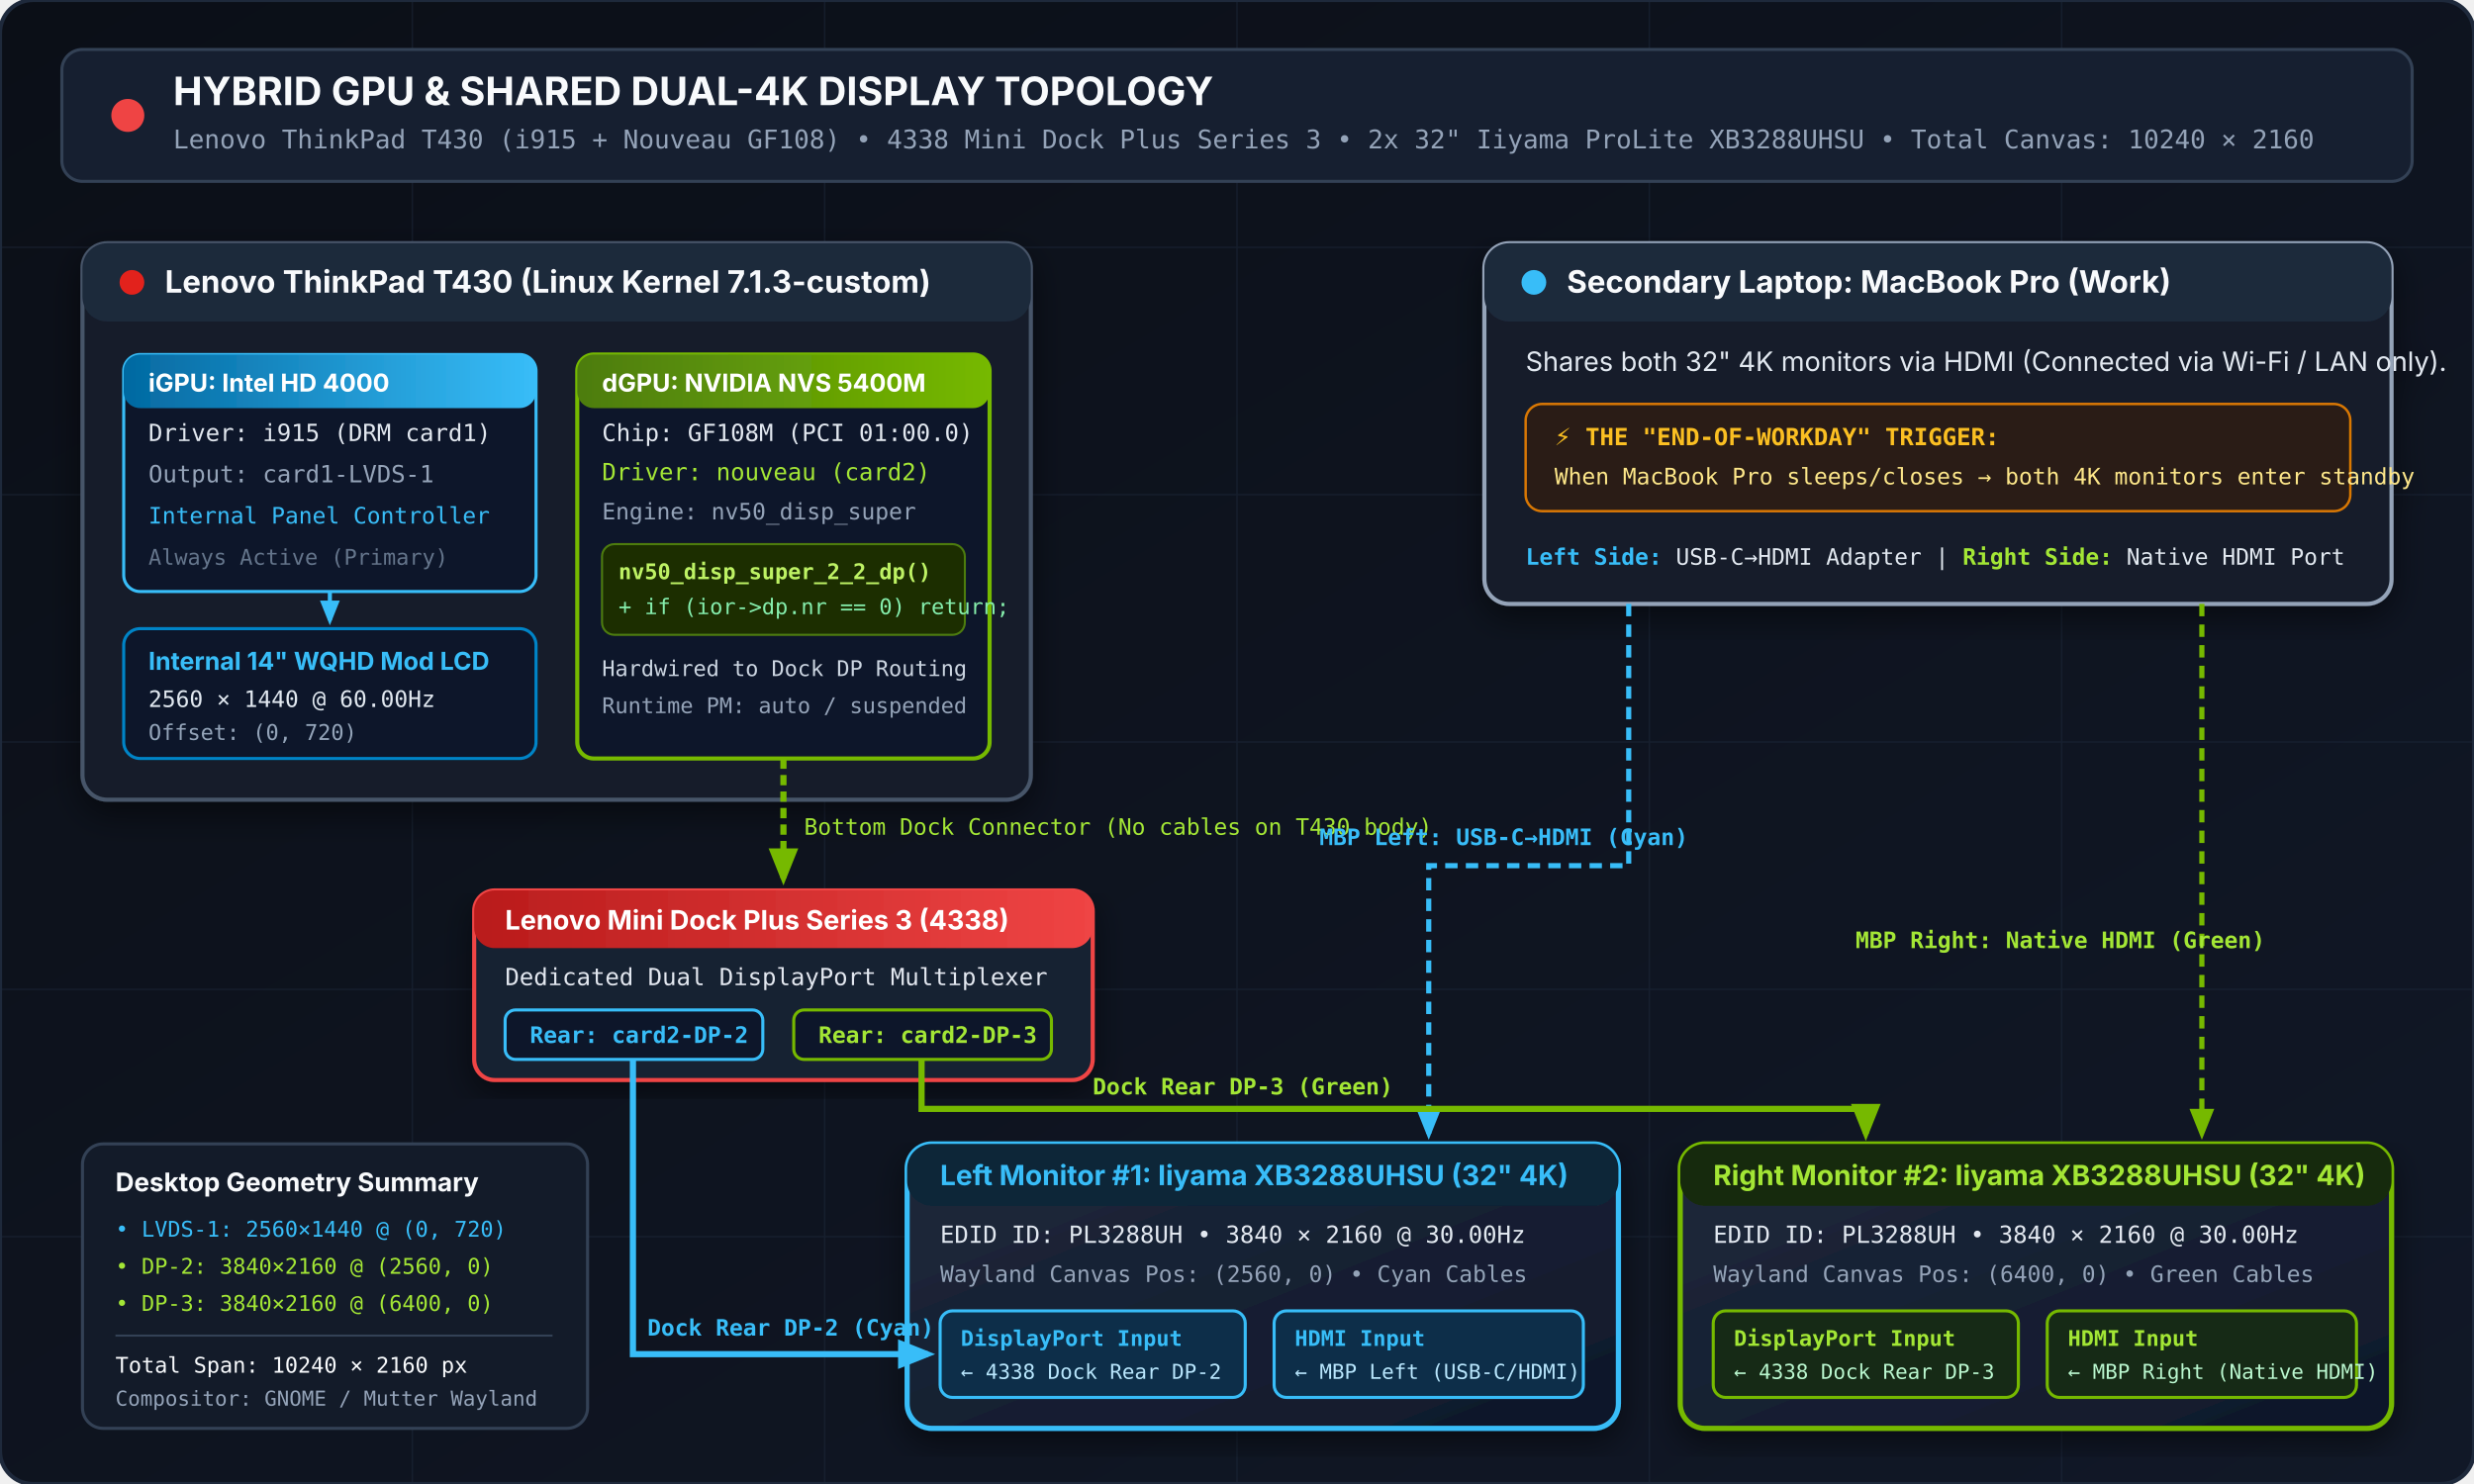
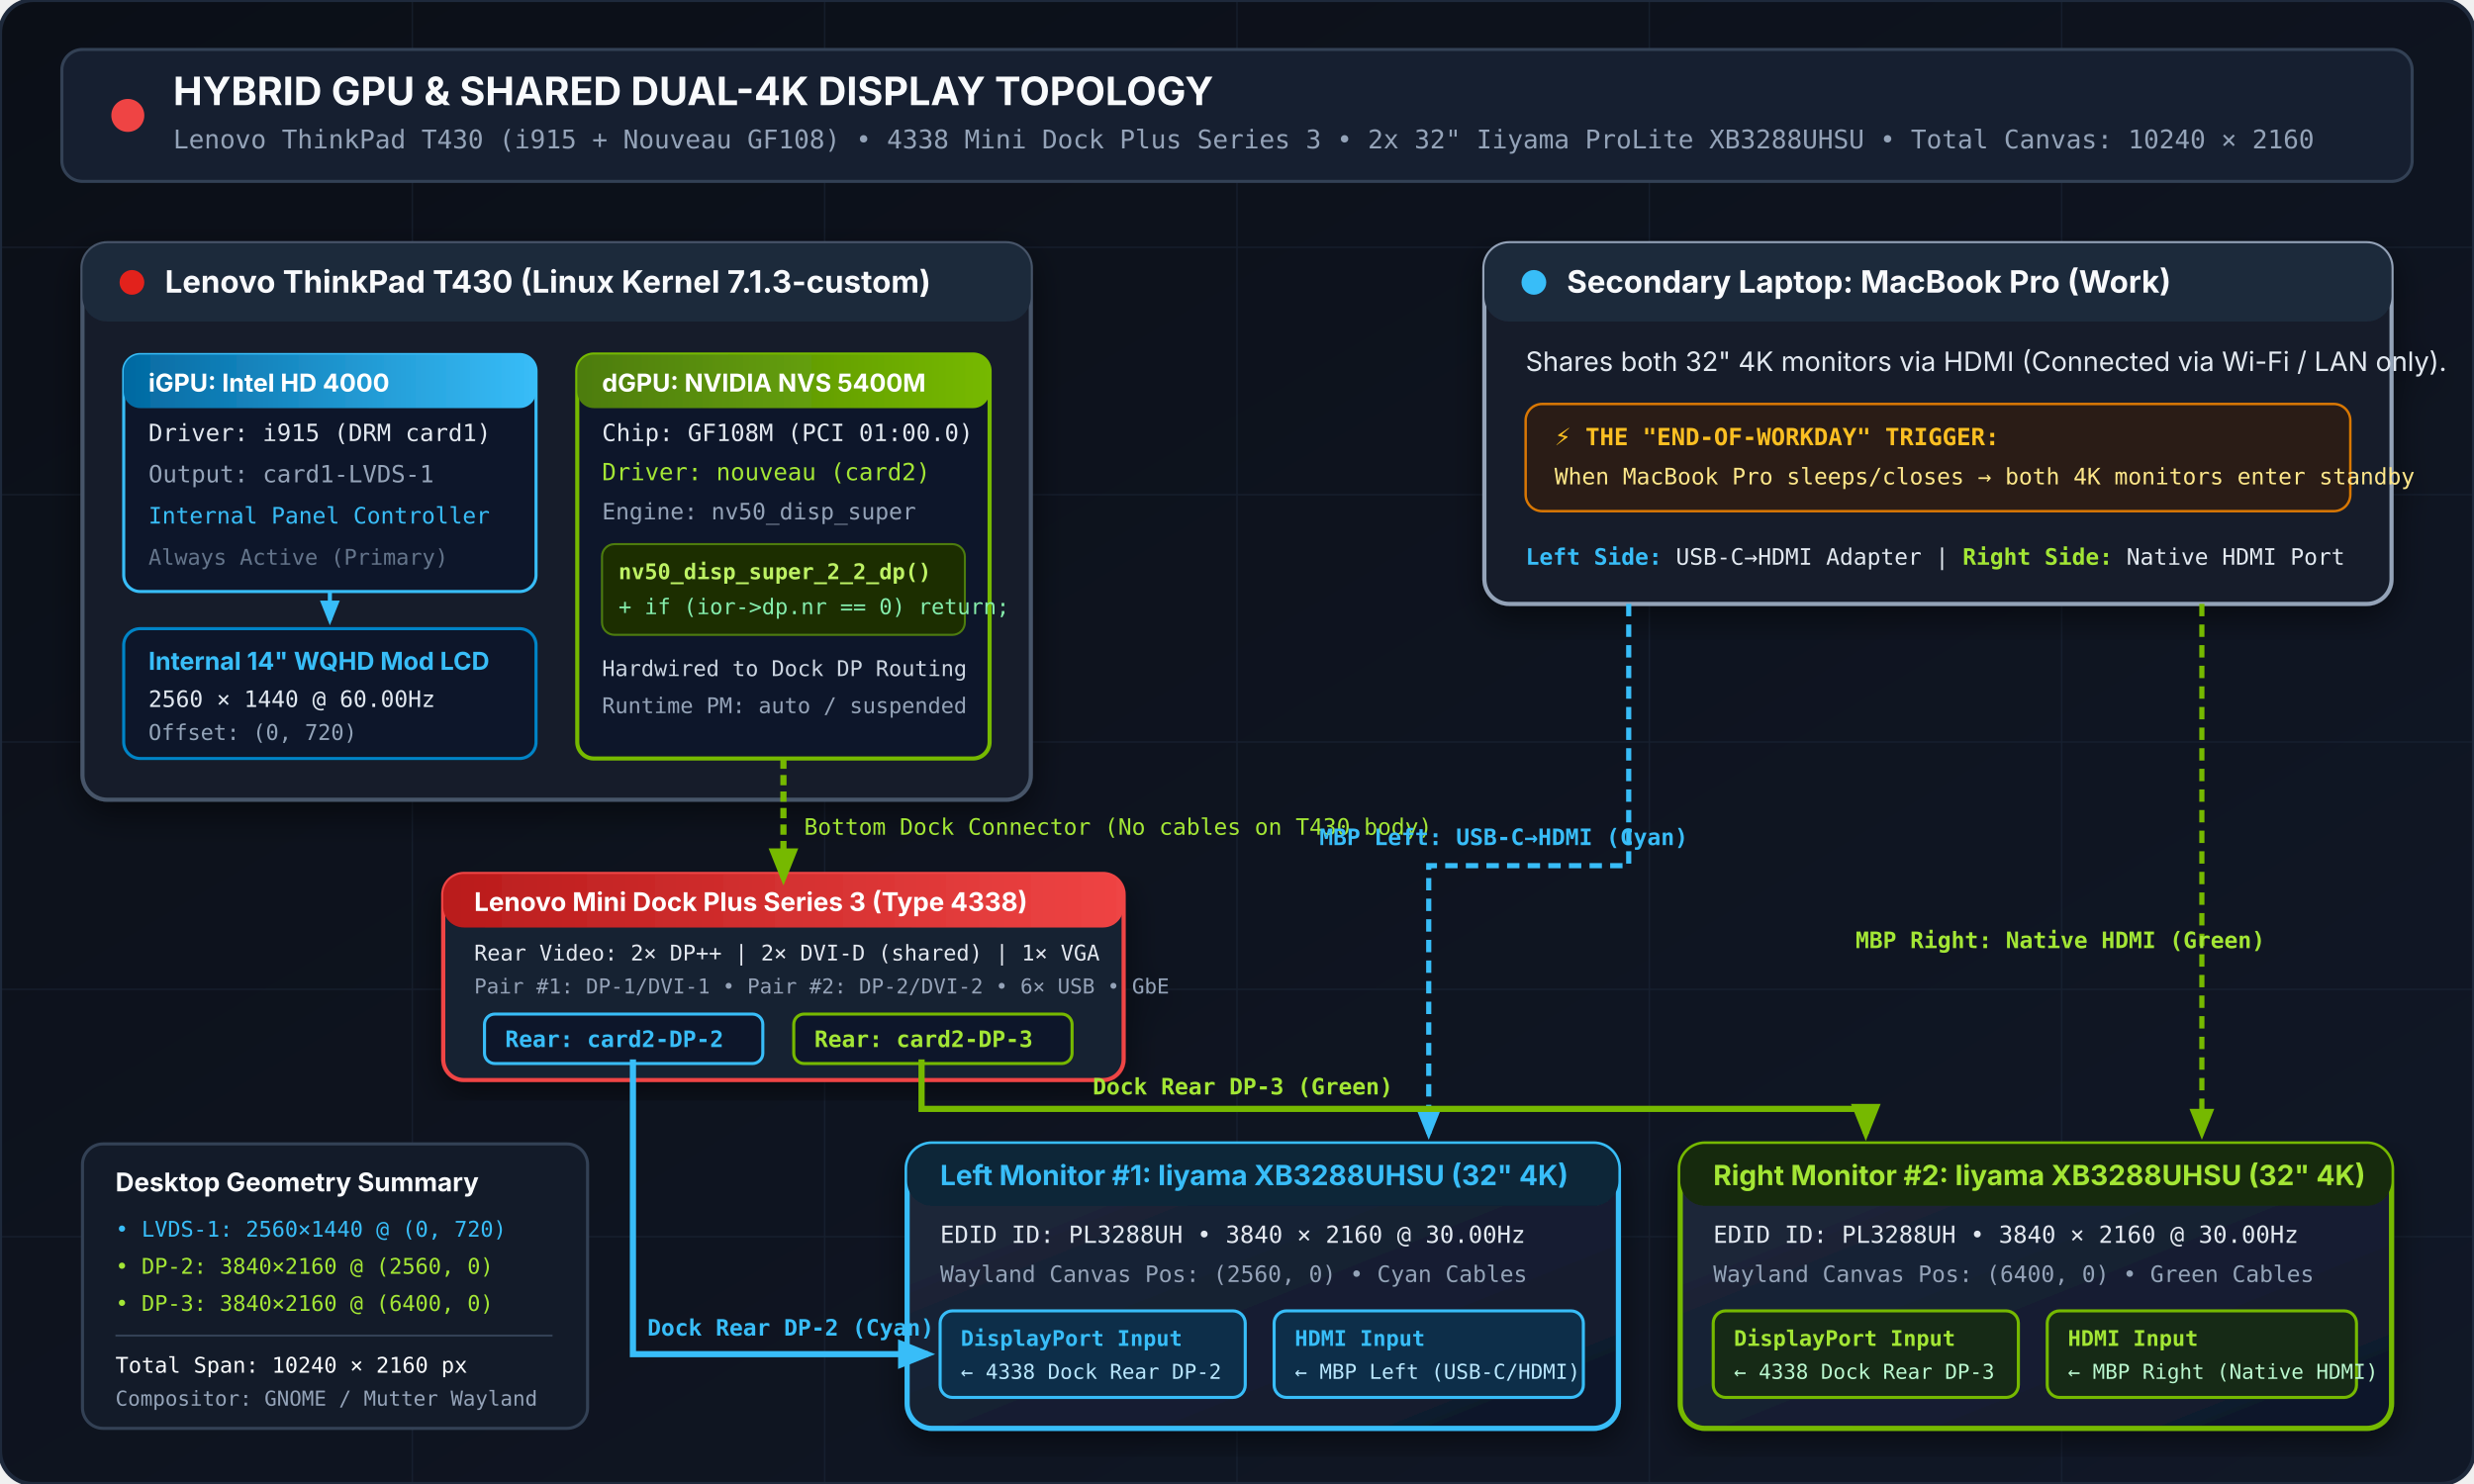
<svg xmlns="http://www.w3.org/2000/svg" viewBox="0 0 1200 720" width="100%" height="100%">
  <defs>
    <linearGradient id="bgGrad" x1="0%" y1="0%" x2="100%" y2="100%">
      <stop offset="0%" stop-color="#0b0f17" />
      <stop offset="100%" stop-color="#111827" />
    </linearGradient>
    <linearGradient id="nvGrad" x1="0%" y1="0%" x2="100%" y2="0%">
      <stop offset="0%" stop-color="#4d7c0f" />
      <stop offset="100%" stop-color="#76b900" />
    </linearGradient>
    <linearGradient id="intelGrad" x1="0%" y1="0%" x2="100%" y2="0%">
      <stop offset="0%" stop-color="#0369a1" />
      <stop offset="100%" stop-color="#38bdf8" />
    </linearGradient>
    <linearGradient id="dockGrad" x1="0%" y1="0%" x2="100%" y2="0%">
      <stop offset="0%" stop-color="#b91c1c" />
      <stop offset="100%" stop-color="#ef4444" />
    </linearGradient>
    <linearGradient id="dispGrad" x1="0%" y1="0%" x2="100%" y2="100%">
      <stop offset="0%" stop-color="#1e293b" />
      <stop offset="100%" stop-color="#0f172a" />
    </linearGradient>
    <filter id="shadow" x="-5%" y="-5%" width="110%" height="115%">
      <feDropShadow dx="0" dy="6" stdDeviation="8" flood-color="#000000" flood-opacity="0.5" />
    </filter>
    <marker id="arrowGreen" viewBox="0 0 10 10" refX="8" refY="5" markerWidth="6" markerHeight="6" orient="auto-start-reverse">
      <path d="M 0 1 L 10 5 L 0 9 z" fill="#76b900" />
    </marker>
    <marker id="arrowBlue" viewBox="0 0 10 10" refX="8" refY="5" markerWidth="6" markerHeight="6" orient="auto-start-reverse">
      <path d="M 0 1 L 10 5 L 0 9 z" fill="#38bdf8" />
    </marker>
    <marker id="arrowAmber" viewBox="0 0 10 10" refX="8" refY="5" markerWidth="6" markerHeight="6" orient="auto-start-reverse">
      <path d="M 0 1 L 10 5 L 0 9 z" fill="#f59e0b" />
    </marker>
  </defs>
  <rect width="1200" height="720" rx="16" fill="url(#bgGrad)" stroke="#1e293b" stroke-width="2" />
  <g stroke="#1e293b" stroke-width="0.7" opacity="0.5">
    <line x1="0" y1="120" x2="1200" y2="120" />
    <line x1="0" y1="240" x2="1200" y2="240" />
    <line x1="0" y1="360" x2="1200" y2="360" />
    <line x1="0" y1="480" x2="1200" y2="480" />
    <line x1="0" y1="600" x2="1200" y2="600" />
    <line x1="200" y1="0" x2="200" y2="720" />
    <line x1="400" y1="0" x2="400" y2="720" />
    <line x1="600" y1="0" x2="600" y2="720" />
    <line x1="800" y1="0" x2="800" y2="720" />
    <line x1="1000" y1="0" x2="1000" y2="720" />
  </g>
  <rect x="30" y="24" width="1140" height="64" rx="10" fill="#161f30" stroke="#334155" stroke-width="1.5" />
  <circle cx="62" cy="56" r="8" fill="#ef4444" />
  <text x="84" y="51" font-family="system-ui, -apple-system, sans-serif" font-size="19" font-weight="700" fill="#f8fafc">HYBRID GPU &amp; SHARED DUAL-4K DISPLAY TOPOLOGY</text>
  <text x="84" y="72" font-family="ui-monospace, SFMono-Regular, Menlo, Consolas, monospace" font-size="12.5" fill="#94a3b8">Lenovo ThinkPad T430 (i915 + Nouveau GF108) • 4338 Mini Dock Plus Series 3 • 2x 32" Iiyama ProLite XB3288UHSU • Total Canvas: 10240 × 2160</text>
  <g filter="url(#shadow)">
    <rect x="40" y="118" width="460" height="270" rx="12" fill="#151d2a" stroke="#475569" stroke-width="2" />
    <rect x="40" y="118" width="460" height="38" rx="12" fill="#1e293b" />
    <circle cx="64" cy="137" r="6" fill="#e2231a" />
    <text x="80" y="142" font-family="system-ui, -apple-system, sans-serif" font-size="15" font-weight="700" fill="#f8fafc">Lenovo ThinkPad T430 (Linux Kernel 7.1.3-custom)</text>
    <rect x="60" y="172" width="200" height="115" rx="8" fill="#0f172a" stroke="#38bdf8" stroke-width="1.5" />
    <rect x="60" y="172" width="200" height="26" rx="8" fill="url(#intelGrad)" />
    <text x="72" y="190" font-family="system-ui, -apple-system, sans-serif" font-size="12" font-weight="700" fill="#ffffff">iGPU: Intel HD 4000</text>
    <text x="72" y="214" font-family="ui-monospace, SFMono-Regular, Menlo, monospace" font-size="11.5" fill="#e2e8f0">Driver: i915 (DRM card1)</text>
    <text x="72" y="234" font-family="ui-monospace, SFMono-Regular, Menlo, monospace" font-size="11.5" fill="#94a3b8">Output: card1-LVDS-1</text>
    <text x="72" y="254" font-family="ui-monospace, SFMono-Regular, Menlo, monospace" font-size="11" fill="#38bdf8">Internal Panel Controller</text>
    <text x="72" y="274" font-family="ui-monospace, SFMono-Regular, Menlo, monospace" font-size="10.5" fill="#64748b">Always Active (Primary)</text>
    <rect x="280" y="172" width="200" height="196" rx="8" fill="#0f172a" stroke="#76b900" stroke-width="2" />
    <rect x="280" y="172" width="200" height="26" rx="8" fill="url(#nvGrad)" />
    <text x="292" y="190" font-family="system-ui, -apple-system, sans-serif" font-size="12" font-weight="700" fill="#ffffff">dGPU: NVIDIA NVS 5400M</text>
    <text x="292" y="214" font-family="ui-monospace, SFMono-Regular, Menlo, monospace" font-size="11.5" fill="#e2e8f0">Chip: GF108M (PCI 01:00.0)</text>
    <text x="292" y="233" font-family="ui-monospace, SFMono-Regular, Menlo, monospace" font-size="11.5" fill="#a3e635">Driver: nouveau (card2)</text>
    <text x="292" y="252" font-family="ui-monospace, SFMono-Regular, Menlo, monospace" font-size="11" fill="#94a3b8">Engine: nv50_disp_super</text>
    <rect x="292" y="264" width="176" height="44" rx="6" fill="#1a2e05" stroke="#4d7c0f" stroke-width="1" />
    <text x="300" y="281" font-family="ui-monospace, SFMono-Regular, Menlo, monospace" font-size="10.5" font-weight="700" fill="#bef264">nv50_disp_super_2_2_dp()</text>
    <text x="300" y="298" font-family="ui-monospace, SFMono-Regular, Menlo, monospace" font-size="10.5" fill="#86efac">+ if (ior-&gt;dp.nr == 0) return;</text>
    <text x="292" y="328" font-family="ui-monospace, SFMono-Regular, Menlo, monospace" font-size="10.5" fill="#cbd5e1">Hardwired to Dock DP Routing</text>
    <text x="292" y="346" font-family="ui-monospace, SFMono-Regular, Menlo, monospace" font-size="10.5" fill="#94a3b8">Runtime PM: auto / suspended</text>
    <rect x="60" y="305" width="200" height="63" rx="8" fill="#0c192c" stroke="#0284c7" stroke-width="1.5" />
    <text x="72" y="325" font-family="system-ui, -apple-system, sans-serif" font-size="12" font-weight="700" fill="#38bdf8">Internal 14" WQHD Mod LCD</text>
    <text x="72" y="343" font-family="ui-monospace, SFMono-Regular, Menlo, monospace" font-size="11" fill="#e2e8f0">2560 × 1440 @ 60.00Hz</text>
    <text x="72" y="359" font-family="ui-monospace, SFMono-Regular, Menlo, monospace" font-size="10.5" fill="#94a3b8">Offset: (0, 720)</text>
  </g>
  <line x1="160" y1="287" x2="160" y2="301" stroke="#38bdf8" stroke-width="2" marker-end="url(#arrowBlue)" />
  <g filter="url(#shadow)">
-     <rect x="230" y="432" width="300" height="92" rx="10" fill="#182030" stroke="#ef4444" stroke-width="2" />
-     <rect x="230" y="432" width="300" height="28" rx="10" fill="url(#dockGrad)" />
-     <text x="245" y="451" font-family="system-ui, -apple-system, sans-serif" font-size="13" font-weight="700" fill="#ffffff">Lenovo Mini Dock Plus Series 3 (4338)</text>
-     <text x="245" y="478" font-family="ui-monospace, SFMono-Regular, Menlo, monospace" font-size="11.5" fill="#e2e8f0">Dedicated Dual DisplayPort Multiplexer</text>
-     <rect x="245" y="490" width="125" height="24" rx="5" fill="#0f172a" stroke="#38bdf8" stroke-width="1.5" />
-     <text x="257" y="506" font-family="ui-monospace, SFMono-Regular, Menlo, monospace" font-size="11" font-weight="700" fill="#38bdf8">Rear: card2-DP-2</text>
-     <rect x="385" y="490" width="125" height="24" rx="5" fill="#0f172a" stroke="#76b900" stroke-width="1.5" />
-     <text x="397" y="506" font-family="ui-monospace, SFMono-Regular, Menlo, monospace" font-size="11" font-weight="700" fill="#a3e635">Rear: card2-DP-3</text>
+     <rect x="215" y="424" width="330" height="100" rx="10" fill="#182030" stroke="#ef4444" stroke-width="2" />
+     <rect x="215" y="424" width="330" height="26" rx="10" fill="url(#dockGrad)" />
+     <text x="230" y="442" font-family="system-ui, -apple-system, sans-serif" font-size="12.5" font-weight="700" fill="#ffffff">Lenovo Mini Dock Plus Series 3 (Type 4338)</text>
+     <text x="230" y="466" font-family="ui-monospace, SFMono-Regular, Menlo, monospace" font-size="10.5" fill="#e2e8f0">Rear Video: 2× DP++ | 2× DVI-D (shared) | 1× VGA</text>
+     <text x="230" y="482" font-family="ui-monospace, SFMono-Regular, Menlo, monospace" font-size="10" fill="#94a3b8">Pair #1: DP-1/DVI-1 • Pair #2: DP-2/DVI-2 • 6× USB • GbE</text>
+     <rect x="235" y="492" width="135" height="24" rx="5" fill="#0f172a" stroke="#38bdf8" stroke-width="1.5" />
+     <text x="245" y="508" font-family="ui-monospace, SFMono-Regular, Menlo, monospace" font-size="11" font-weight="700" fill="#38bdf8">Rear: card2-DP-2</text>
+     <rect x="385" y="492" width="135" height="24" rx="5" fill="#0f172a" stroke="#76b900" stroke-width="1.5" />
+     <text x="395" y="508" font-family="ui-monospace, SFMono-Regular, Menlo, monospace" font-size="11" font-weight="700" fill="#a3e635">Rear: card2-DP-3</text>
  </g>
  <path d="M 380 368 L 380 426" stroke="#76b900" stroke-width="3" stroke-dasharray="5,3" marker-end="url(#arrowGreen)" />
  <text x="390" y="405" font-family="ui-monospace, SFMono-Regular, Menlo, monospace" font-size="11" fill="#a3e635">Bottom Dock Connector (No cables on T430 body)</text>
  <g filter="url(#shadow)">
    <rect x="720" y="118" width="440" height="175" rx="12" fill="#151d2a" stroke="#94a3b8" stroke-width="2" />
    <rect x="720" y="118" width="440" height="38" rx="12" fill="#1e293b" />
    <circle cx="744" cy="137" r="6" fill="#38bdf8" />
    <text x="760" y="142" font-family="system-ui, -apple-system, sans-serif" font-size="15" font-weight="700" fill="#f8fafc">Secondary Laptop: MacBook Pro (Work)</text>
    <text x="740" y="180" font-family="system-ui, -apple-system, sans-serif" font-size="13" fill="#e2e8f0">Shares both 32" 4K monitors via HDMI (Connected via Wi-Fi / LAN only).</text>
    <rect x="740" y="196" width="400" height="52" rx="8" fill="#291d12" stroke="#d97706" stroke-width="1.2" />
    <text x="754" y="216" font-family="ui-monospace, SFMono-Regular, Menlo, monospace" font-size="11.5" font-weight="700" fill="#fbbf24">⚡ THE "END-OF-WORKDAY" TRIGGER:</text>
    <text x="754" y="235" font-family="ui-monospace, SFMono-Regular, Menlo, monospace" font-size="11" fill="#fde68a">When MacBook Pro sleeps/closes → both 4K monitors enter standby</text>
    <text x="740" y="274" font-family="ui-monospace, SFMono-Regular, Menlo, monospace" font-size="11" fill="#e2e8f0">
      <tspan fill="#38bdf8" font-weight="700">Left Side:</tspan> USB-C→HDMI Adapter   |   <tspan fill="#a3e635" font-weight="700">Right Side:</tspan> Native HDMI Port</text>
  </g>
  <g filter="url(#shadow)">
    <rect x="440" y="555" width="345" height="138" rx="12" fill="url(#dispGrad)" stroke="#38bdf8" stroke-width="2.5" />
    <rect x="440" y="555" width="345" height="30" rx="12" fill="#0c2538" />
    <text x="456" y="575" font-family="system-ui, -apple-system, sans-serif" font-size="13.5" font-weight="700" fill="#38bdf8">Left Monitor #1: Iiyama XB3288UHSU (32" 4K)</text>
    <text x="456" y="603" font-family="ui-monospace, SFMono-Regular, Menlo, monospace" font-size="11.5" fill="#e2e8f0">EDID ID: PL3288UH • 3840 × 2160 @ 30.00Hz</text>
    <text x="456" y="622" font-family="ui-monospace, SFMono-Regular, Menlo, monospace" font-size="11" fill="#94a3b8">Wayland Canvas Pos: (2560, 0) • Cyan Cables</text>
    <rect x="456" y="636" width="148" height="42" rx="6" fill="#082f49" stroke="#38bdf8" stroke-width="1.5" />
    <text x="466" y="653" font-family="ui-monospace, SFMono-Regular, Menlo, monospace" font-size="10.5" font-weight="700" fill="#38bdf8">DisplayPort Input</text>
    <text x="466" y="669" font-family="ui-monospace, SFMono-Regular, Menlo, monospace" font-size="10" fill="#bae6fd">← 4338 Dock Rear DP-2</text>
    <rect x="618" y="636" width="150" height="42" rx="6" fill="#082f49" stroke="#38bdf8" stroke-width="1.5" />
    <text x="628" y="653" font-family="ui-monospace, SFMono-Regular, Menlo, monospace" font-size="10.5" font-weight="700" fill="#38bdf8">HDMI Input</text>
    <text x="628" y="669" font-family="ui-monospace, SFMono-Regular, Menlo, monospace" font-size="10" fill="#bae6fd">← MBP Left (USB-C/HDMI)</text>
  </g>
  <g filter="url(#shadow)">
    <rect x="815" y="555" width="345" height="138" rx="12" fill="url(#dispGrad)" stroke="#76b900" stroke-width="2.5" />
    <rect x="815" y="555" width="345" height="30" rx="12" fill="#182b09" />
    <text x="831" y="575" font-family="system-ui, -apple-system, sans-serif" font-size="13.5" font-weight="700" fill="#a3e635">Right Monitor #2: Iiyama XB3288UHSU (32" 4K)</text>
    <text x="831" y="603" font-family="ui-monospace, SFMono-Regular, Menlo, monospace" font-size="11.5" fill="#e2e8f0">EDID ID: PL3288UH • 3840 × 2160 @ 30.00Hz</text>
    <text x="831" y="622" font-family="ui-monospace, SFMono-Regular, Menlo, monospace" font-size="11" fill="#94a3b8">Wayland Canvas Pos: (6400, 0) • Green Cables</text>
    <rect x="831" y="636" width="148" height="42" rx="6" fill="#132a13" stroke="#76b900" stroke-width="1.5" />
    <text x="841" y="653" font-family="ui-monospace, SFMono-Regular, Menlo, monospace" font-size="10.5" font-weight="700" fill="#a3e635">DisplayPort Input</text>
    <text x="841" y="669" font-family="ui-monospace, SFMono-Regular, Menlo, monospace" font-size="10" fill="#bbf7d0">← 4338 Dock Rear DP-3</text>
    <rect x="993" y="636" width="150" height="42" rx="6" fill="#132a13" stroke="#76b900" stroke-width="1.5" />
    <text x="1003" y="653" font-family="ui-monospace, SFMono-Regular, Menlo, monospace" font-size="10.5" font-weight="700" fill="#a3e635">HDMI Input</text>
    <text x="1003" y="669" font-family="ui-monospace, SFMono-Regular, Menlo, monospace" font-size="10" fill="#bbf7d0">← MBP Right (Native HDMI)</text>
  </g>
  <path d="M 307 514 L 307 657 L 450 657" fill="none" stroke="#38bdf8" stroke-width="3" marker-end="url(#arrowBlue)" />
  <text x="314" y="648" font-family="ui-monospace, SFMono-Regular, Menlo, monospace" font-size="11" font-weight="700" fill="#38bdf8">Dock Rear DP-2 (Cyan)</text>
  <path d="M 790 293 L 790 420 L 693 420 L 693 550" fill="none" stroke="#38bdf8" stroke-width="2.5" stroke-dasharray="6,4" marker-end="url(#arrowBlue)" />
  <text x="640" y="410" font-family="ui-monospace, SFMono-Regular, Menlo, monospace" font-size="11" font-weight="700" fill="#38bdf8">MBP Left: USB-C→HDMI (Cyan)</text>
  <path d="M 447 514 L 447 538 L 905 538 L 905 550" fill="none" stroke="#76b900" stroke-width="3" marker-end="url(#arrowGreen)" />
  <text x="530" y="531" font-family="ui-monospace, SFMono-Regular, Menlo, monospace" font-size="11" font-weight="700" fill="#a3e635">Dock Rear DP-3 (Green)</text>
  <path d="M 1068 293 L 1068 550" fill="none" stroke="#76b900" stroke-width="2.5" stroke-dasharray="6,4" marker-end="url(#arrowGreen)" />
  <text x="900" y="460" font-family="ui-monospace, SFMono-Regular, Menlo, monospace" font-size="11" font-weight="700" fill="#a3e635">MBP Right: Native HDMI (Green)</text>
  <rect x="40" y="555" width="245" height="138" rx="10" fill="#131b29" stroke="#334155" stroke-width="1.5" />
  <text x="56" y="578" font-family="system-ui, -apple-system, sans-serif" font-size="12.5" font-weight="700" fill="#f8fafc">Desktop Geometry Summary</text>
  <text x="56" y="600" font-family="ui-monospace, SFMono-Regular, Menlo, monospace" font-size="10.5" fill="#38bdf8">• LVDS-1: 2560×1440 @ (0, 720)</text>
  <text x="56" y="618" font-family="ui-monospace, SFMono-Regular, Menlo, monospace" font-size="10.5" fill="#a3e635">• DP-2:   3840×2160 @ (2560, 0)</text>
  <text x="56" y="636" font-family="ui-monospace, SFMono-Regular, Menlo, monospace" font-size="10.5" fill="#a3e635">• DP-3:   3840×2160 @ (6400, 0)</text>
  <line x1="56" y1="648" x2="268" y2="648" stroke="#334155" stroke-width="1" />
  <text x="56" y="666" font-family="ui-monospace, SFMono-Regular, Menlo, monospace" font-size="10.5" fill="#f8fafc">Total Span: 10240 × 2160 px</text>
  <text x="56" y="682" font-family="ui-monospace, SFMono-Regular, Menlo, monospace" font-size="10" fill="#94a3b8">Compositor: GNOME / Mutter Wayland</text>
</svg>
